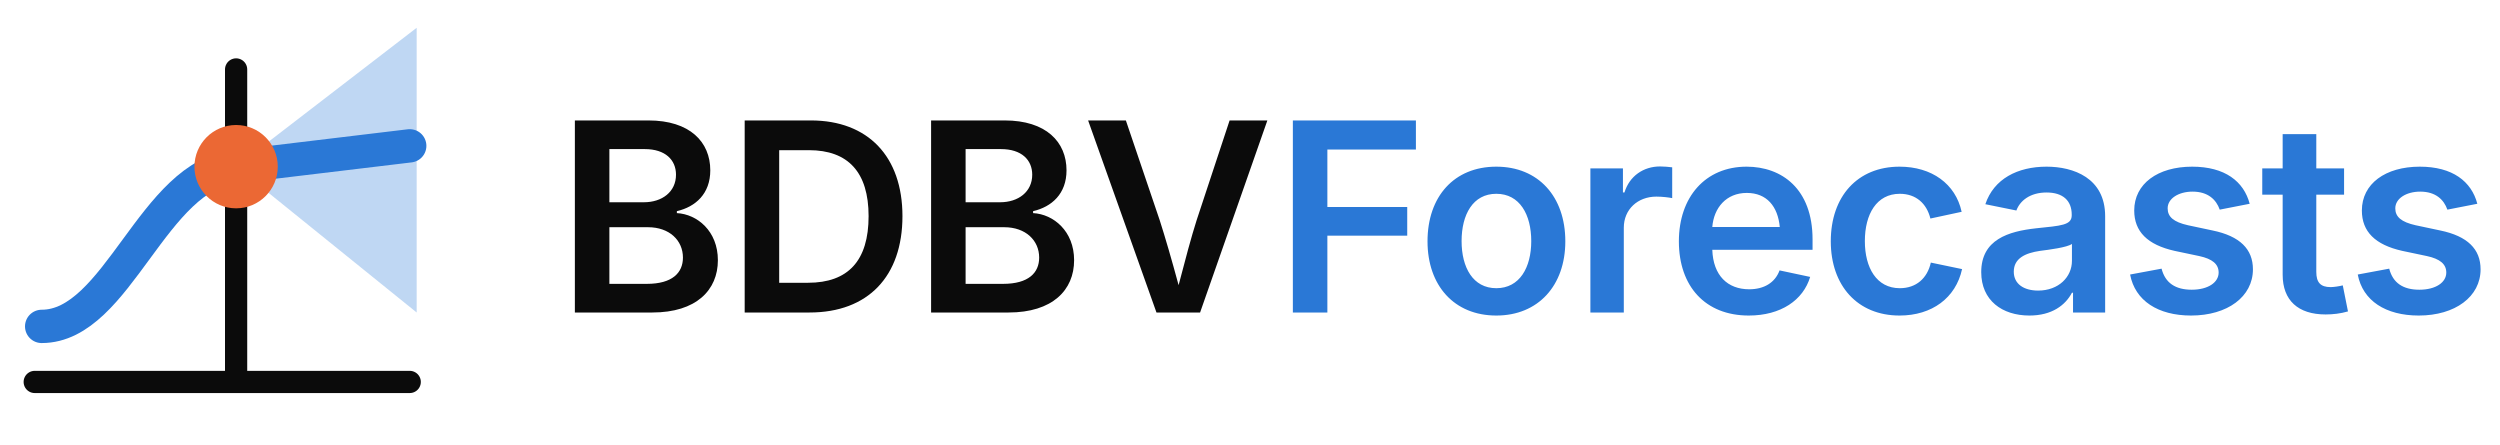
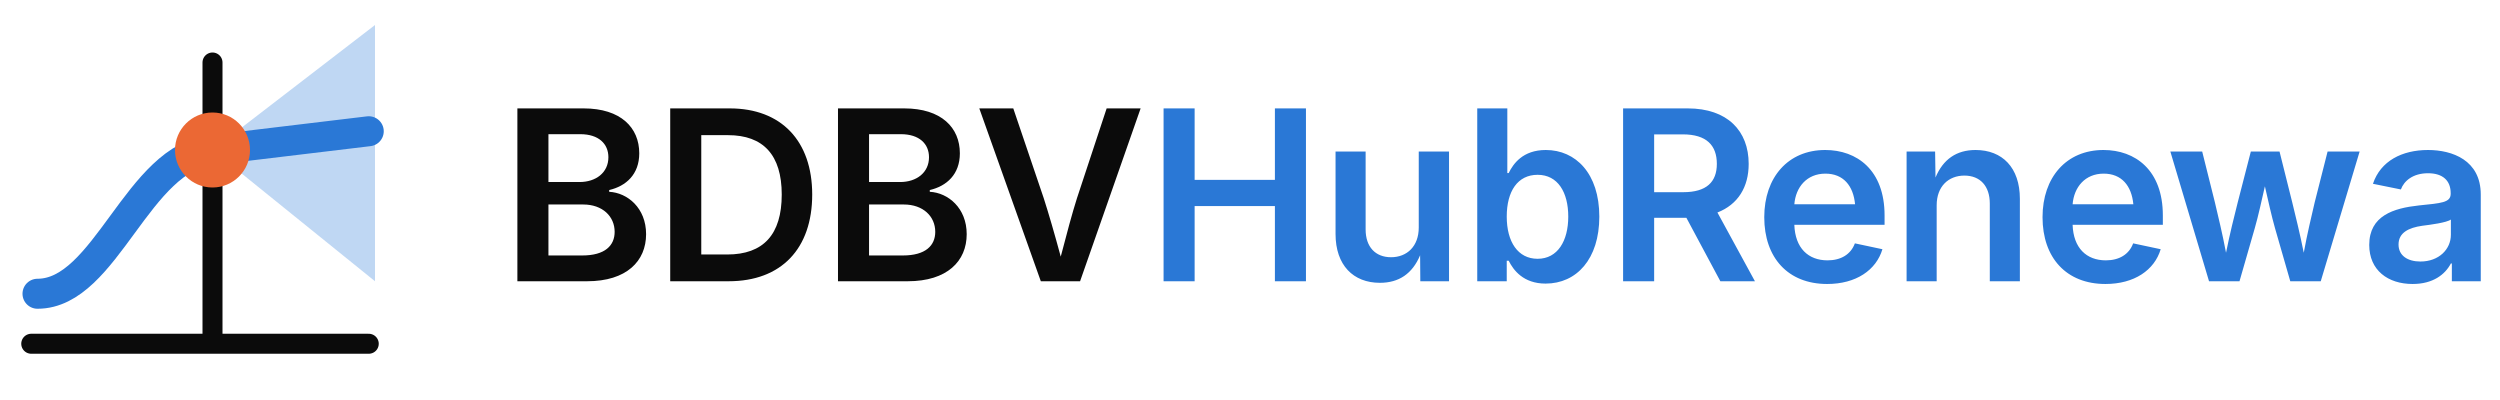
- <svg xmlns="http://www.w3.org/2000/svg" viewBox="0 0 180 32" role="img">
+ <svg xmlns="http://www.w3.org/2000/svg" viewBox="0 0 200 32" role="img">
  <path d="M17 12L30 2V22.5Z" fill="#2a78d6" fill-opacity="0.3" />
  <path d="M17 12L29.5 10.5" fill="none" stroke="#2a78d6" stroke-width="2.4" stroke-linecap="round" />
  <path stroke="#0b0b0b" d="M2.5 27.5H29.5M17 5V27.5" fill="none" stroke-width="1.6" stroke-linecap="round" />
  <path d="M3 23.5C8.5 23.5 11 12.5 17 12" fill="none" stroke="#2a78d6" stroke-width="2.4" stroke-linecap="round" />
  <circle cx="17" cy="12" r="3" fill="#eb6834" />
-   <text x="40" y="22.5" fill="#0b0b0b" font-family="Inter, 'Helvetica Neue', Helvetica, Arial, sans-serif" font-size="19" font-weight="600" letter-spacing="-0.3" textLength="136" lengthAdjust="spacingAndGlyphs">BDBV<tspan fill="#2a78d6">Forecasts</tspan>
+   <text x="40" y="22.5" fill="#0b0b0b" font-family="Inter, 'Helvetica Neue', Helvetica, Arial, sans-serif" font-size="19" font-weight="600" letter-spacing="-0.3" textLength="156" lengthAdjust="spacingAndGlyphs">BDBV<tspan fill="#2a78d6">HubRenewal</tspan>
  </text>
</svg>
